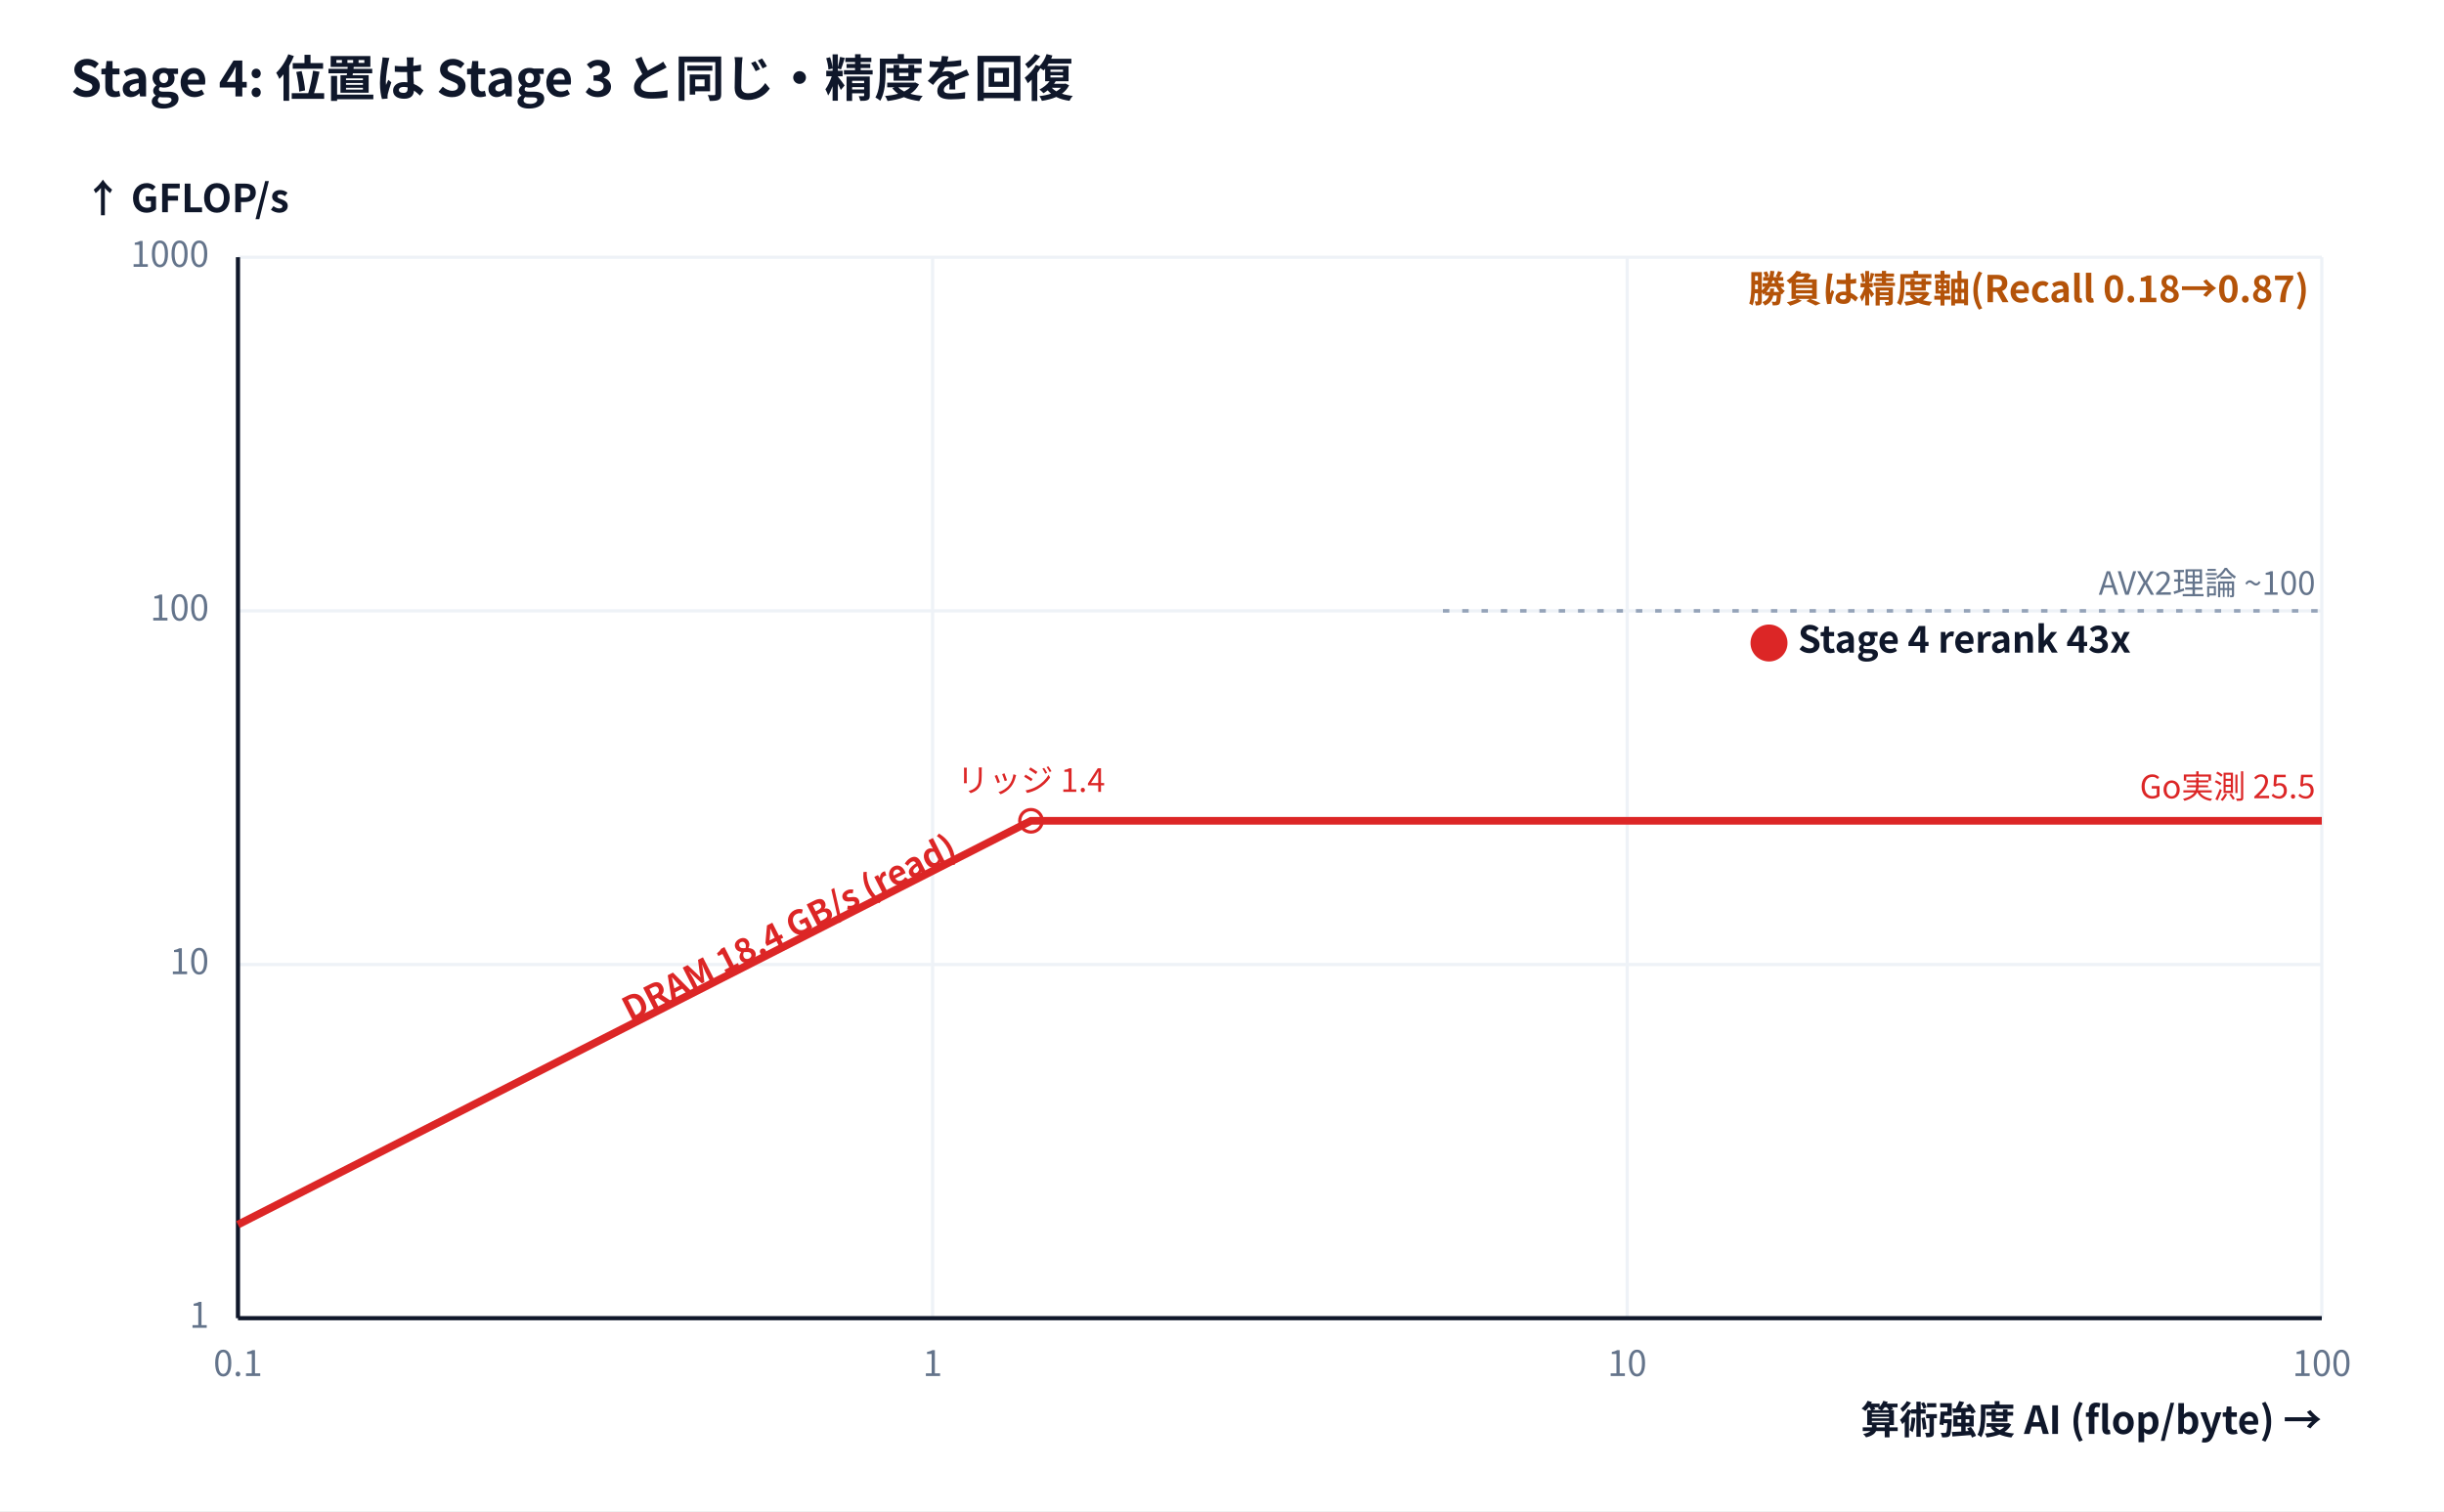
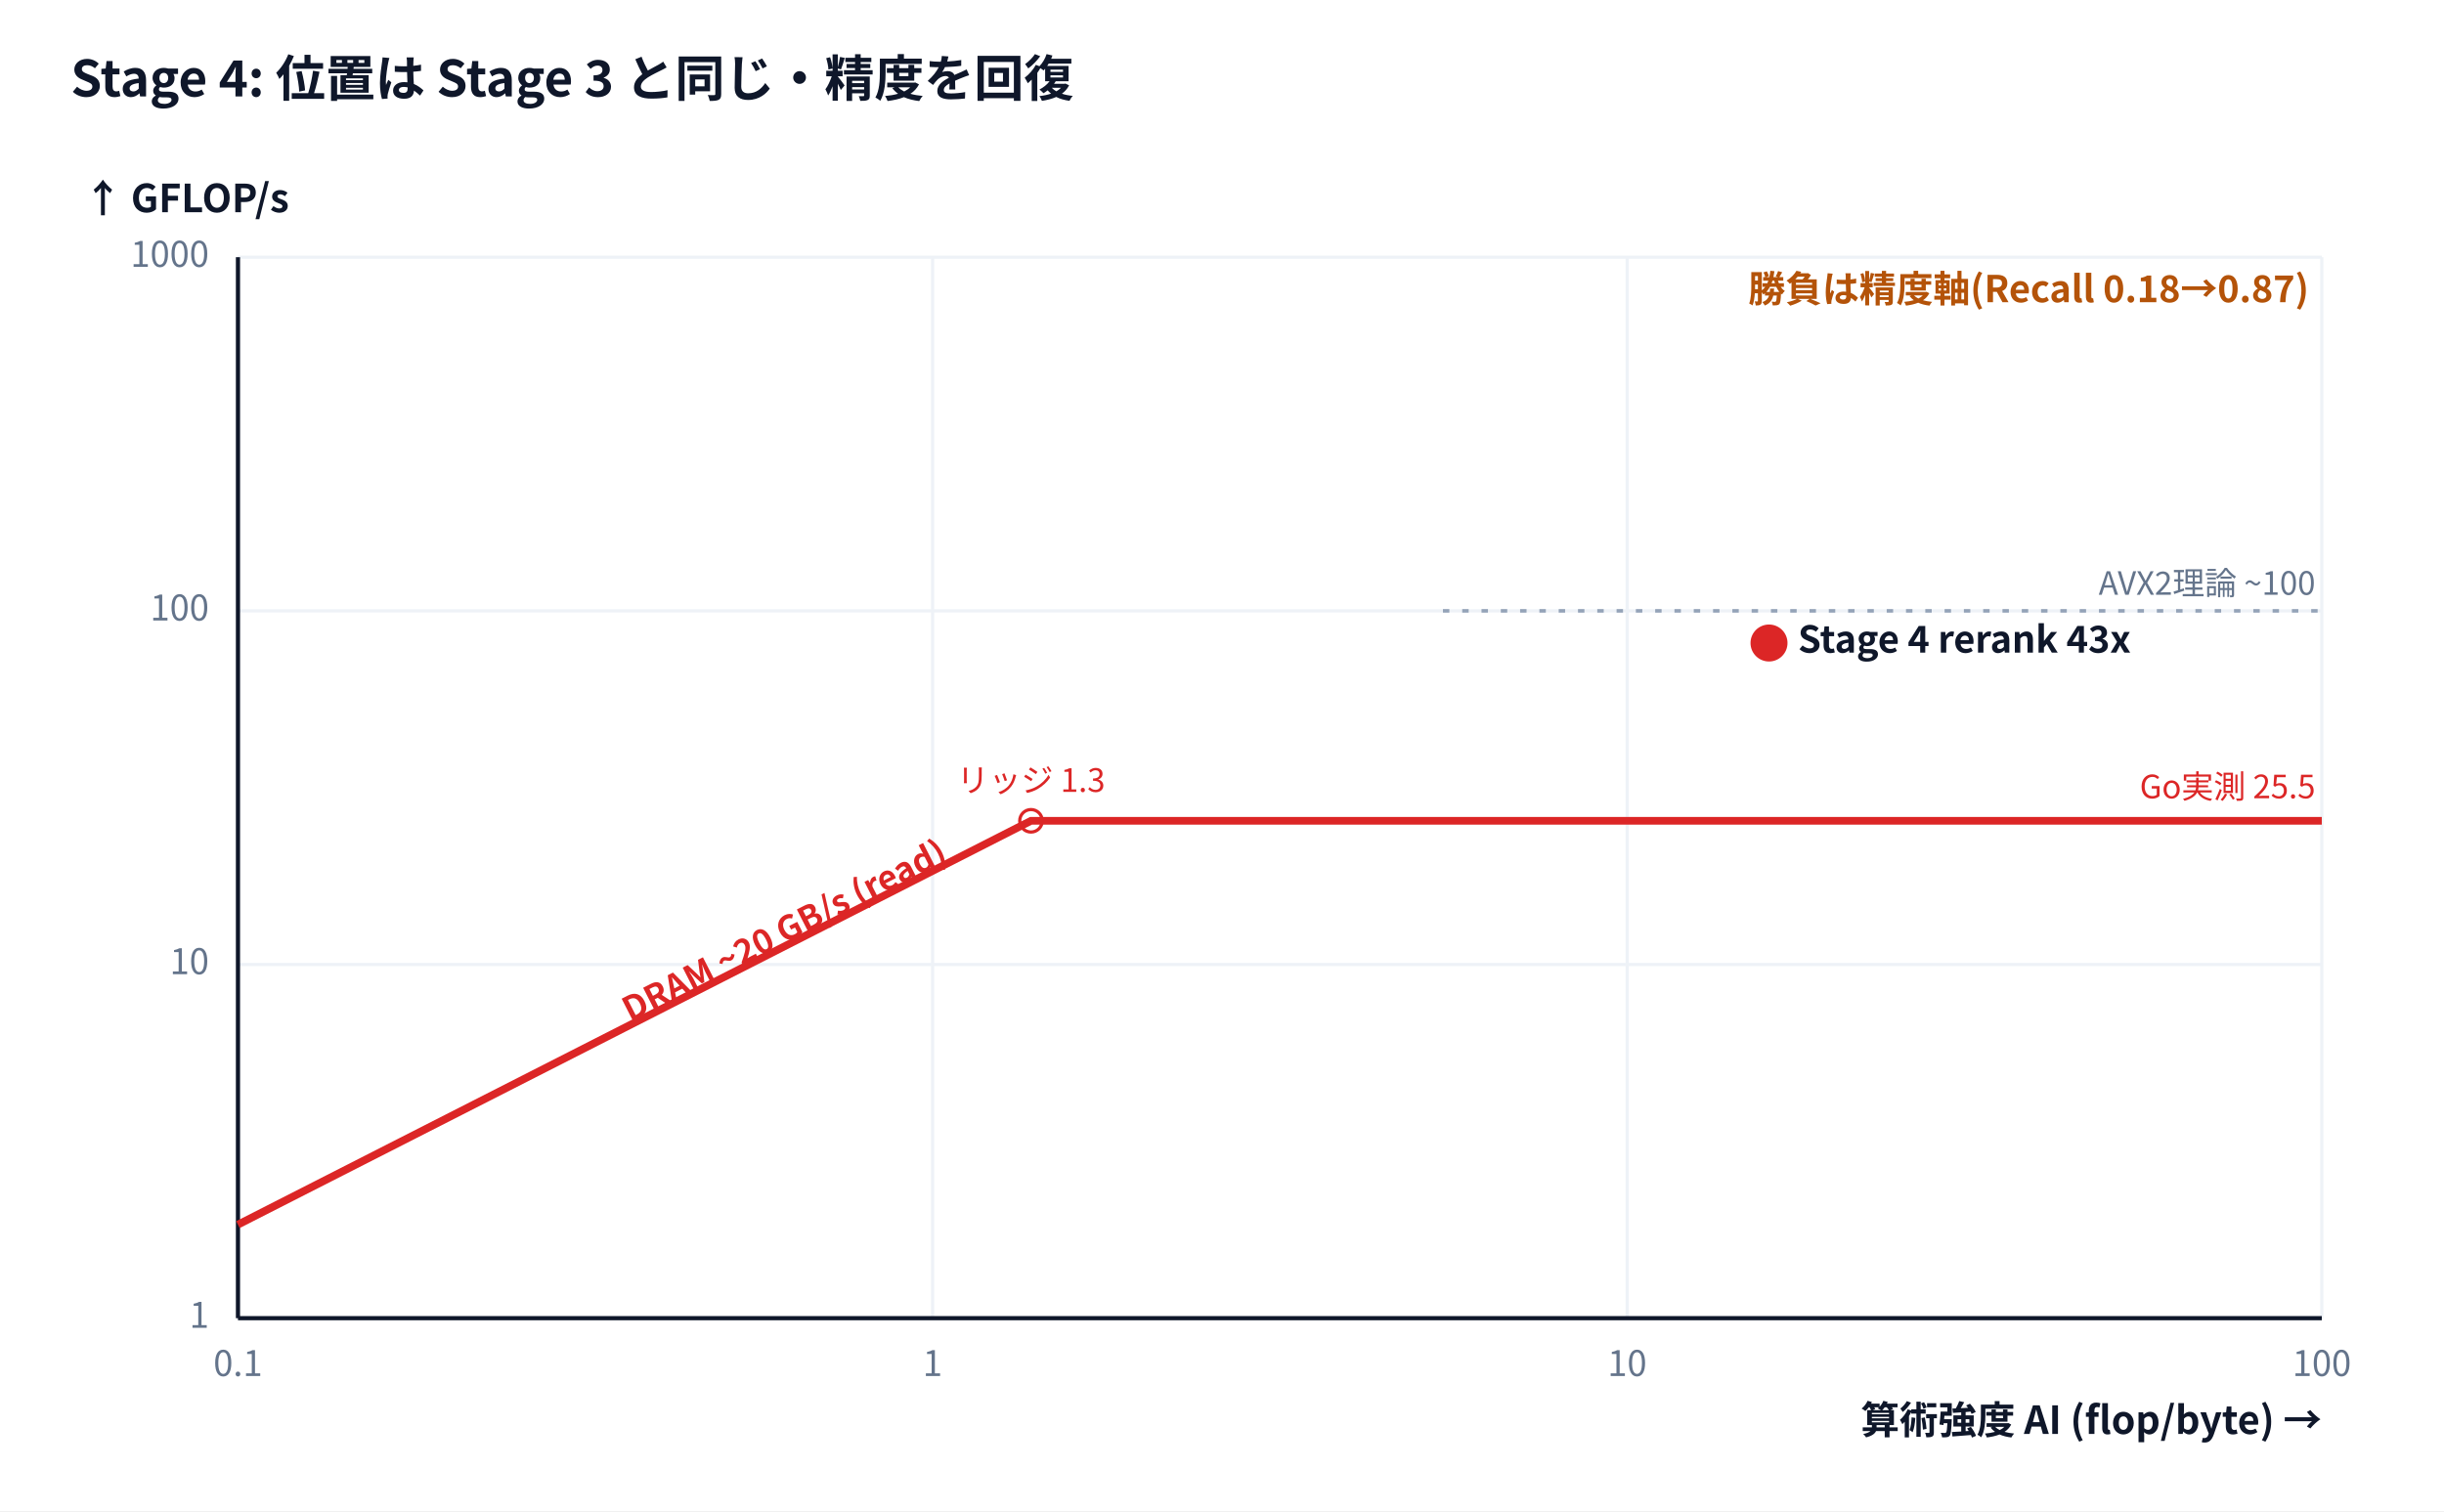
<svg xmlns="http://www.w3.org/2000/svg" viewBox="0 0 760 470" font-family="'Hiragino Sans','Noto Sans CJK JP',sans-serif">
  <defs>
    <marker id="mv" markerWidth="9" markerHeight="7" refX="7" refY="3.5" orient="auto">
      <polygon points="0 0,9 3.5,0 7" fill="#1d4ed8" />
    </marker>
  </defs>
  <style>.t{fill:#0f172a}.m{fill:#64748b}</style>
  <rect width="760" height="470" fill="#ffffff" />
  <text x="22" y="30" font-size="15.5" font-weight="700" class="t">Stage 4: 位置は Stage 3 と同じ・精度を回復</text>
  <text x="26" y="66" font-size="12" font-weight="600" class="t">↑ GFLOP/s</text>
  <line x1="74.0" y1="80" x2="74.0" y2="410" stroke="#eef2f7" />
  <text x="74.0" y="428" font-size="11" class="m" text-anchor="middle">0.1</text>
  <line x1="290.0" y1="80" x2="290.0" y2="410" stroke="#eef2f7" />
  <text x="290.0" y="428" font-size="11" class="m" text-anchor="middle">1</text>
  <line x1="506.0" y1="80" x2="506.0" y2="410" stroke="#eef2f7" />
  <text x="506.0" y="428" font-size="11" class="m" text-anchor="middle">10</text>
  <line x1="722.0" y1="80" x2="722.0" y2="410" stroke="#eef2f7" />
  <text x="722.0" y="428" font-size="11" class="m" text-anchor="middle">100</text>
  <line x1="74" y1="410.0" x2="722" y2="410.0" stroke="#eef2f7" />
  <text x="65" y="413.0" font-size="11" class="m" text-anchor="end">1</text>
  <line x1="74" y1="300.0" x2="722" y2="300.0" stroke="#eef2f7" />
  <text x="65" y="303.0" font-size="11" class="m" text-anchor="end">10</text>
  <line x1="74" y1="190.0" x2="722" y2="190.0" stroke="#eef2f7" />
  <text x="65" y="193.0" font-size="11" class="m" text-anchor="end">100</text>
  <line x1="74" y1="80.0" x2="722" y2="80.0" stroke="#eef2f7" />
  <text x="65" y="83.0" font-size="11" class="m" text-anchor="end">1000</text>
  <line x1="74" y1="410" x2="722" y2="410" stroke="#0f172a" stroke-width="1.3" />
  <line x1="74" y1="80" x2="74" y2="410" stroke="#0f172a" stroke-width="1.3" />
  <text x="722" y="446" font-size="12" font-weight="600" class="t" text-anchor="end">算術強度 AI (flop/byte) →</text>
  <line x1="448.7" y1="190.0" x2="722.0" y2="190.0" stroke="#94a3b8" stroke-width="1.1" stroke-dasharray="2 4" />
  <text x="720.0" y="185.0" font-size="10" fill="#64748b" text-anchor="end">AVX2理論 ~100</text>
  <path d="M 74.0 380.9 L 320.6 255.3 L 722.0 255.3" stroke="#dc2626" stroke-width="2.4" fill="none" />
-   <text x="196.0" y="318.0" font-size="10.5" fill="#dc2626" font-weight="600" transform="rotate(-27 196 318)">DRAM 18.4 GB/s (read)</text>
+   <text x="196.0" y="318.0" font-size="10.5" fill="#dc2626" font-weight="600" transform="rotate(-27 196 318)">DRAM ~20 GB/s (read)</text>
  <text x="720.0" y="248.3" font-size="10" fill="#dc2626" text-anchor="end">Go実測 25.5</text>
  <circle cx="320.6" cy="255.3" r="3.5" fill="none" stroke="#dc2626" />
-   <text x="320.6" y="246.3" font-size="10" fill="#dc2626" text-anchor="middle">リッジ 1.4</text>
+   <text x="320.6" y="246.3" font-size="10" fill="#dc2626" text-anchor="middle">リッジ 1.3</text>
  <circle cx="550.1" cy="200.0" r="6.5" fill="#dc2626" stroke="#fff" stroke-width="1.5" />
  <text x="559.1" y="203.0" font-size="11.5" font-weight="700" class="t">Stage 4 rerank 43x</text>
  <text x="718" y="94" font-size="11.5" fill="#b45309" text-anchor="end" font-weight="600">勝負は精度軸(Recall 0.18→0.87)</text>
</svg>
